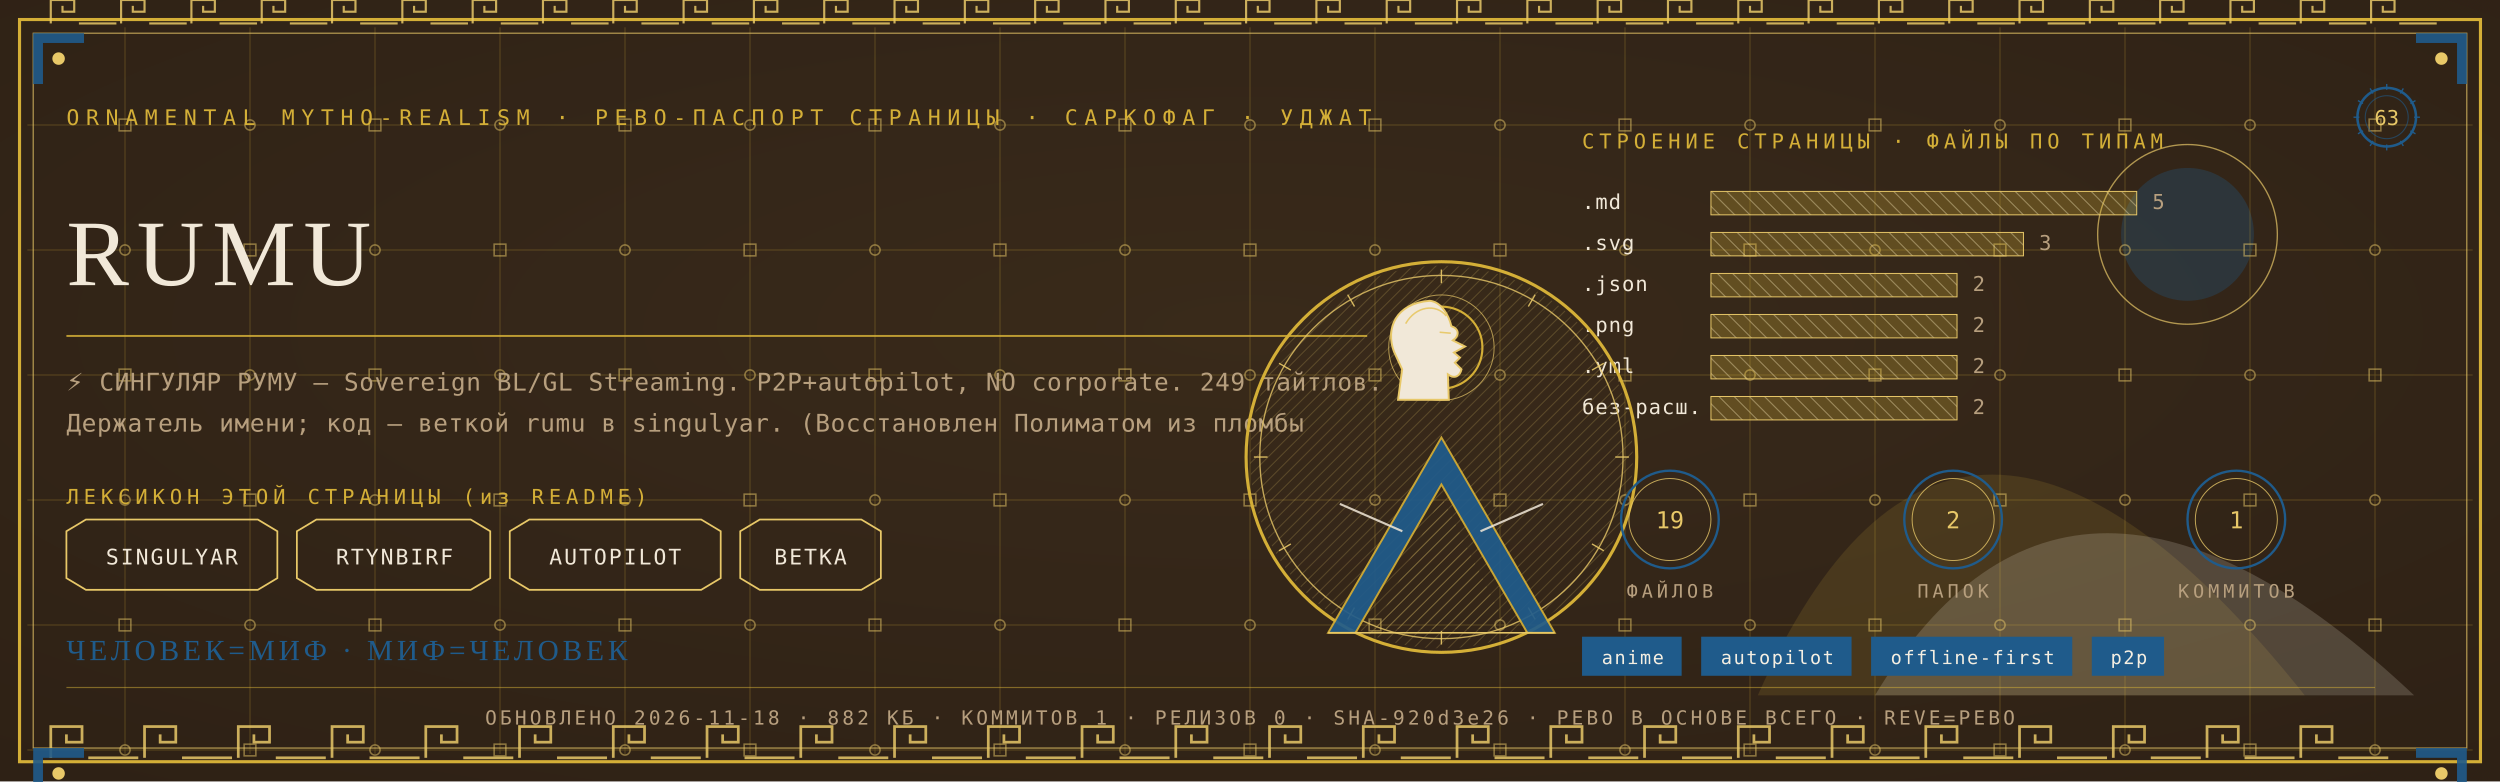
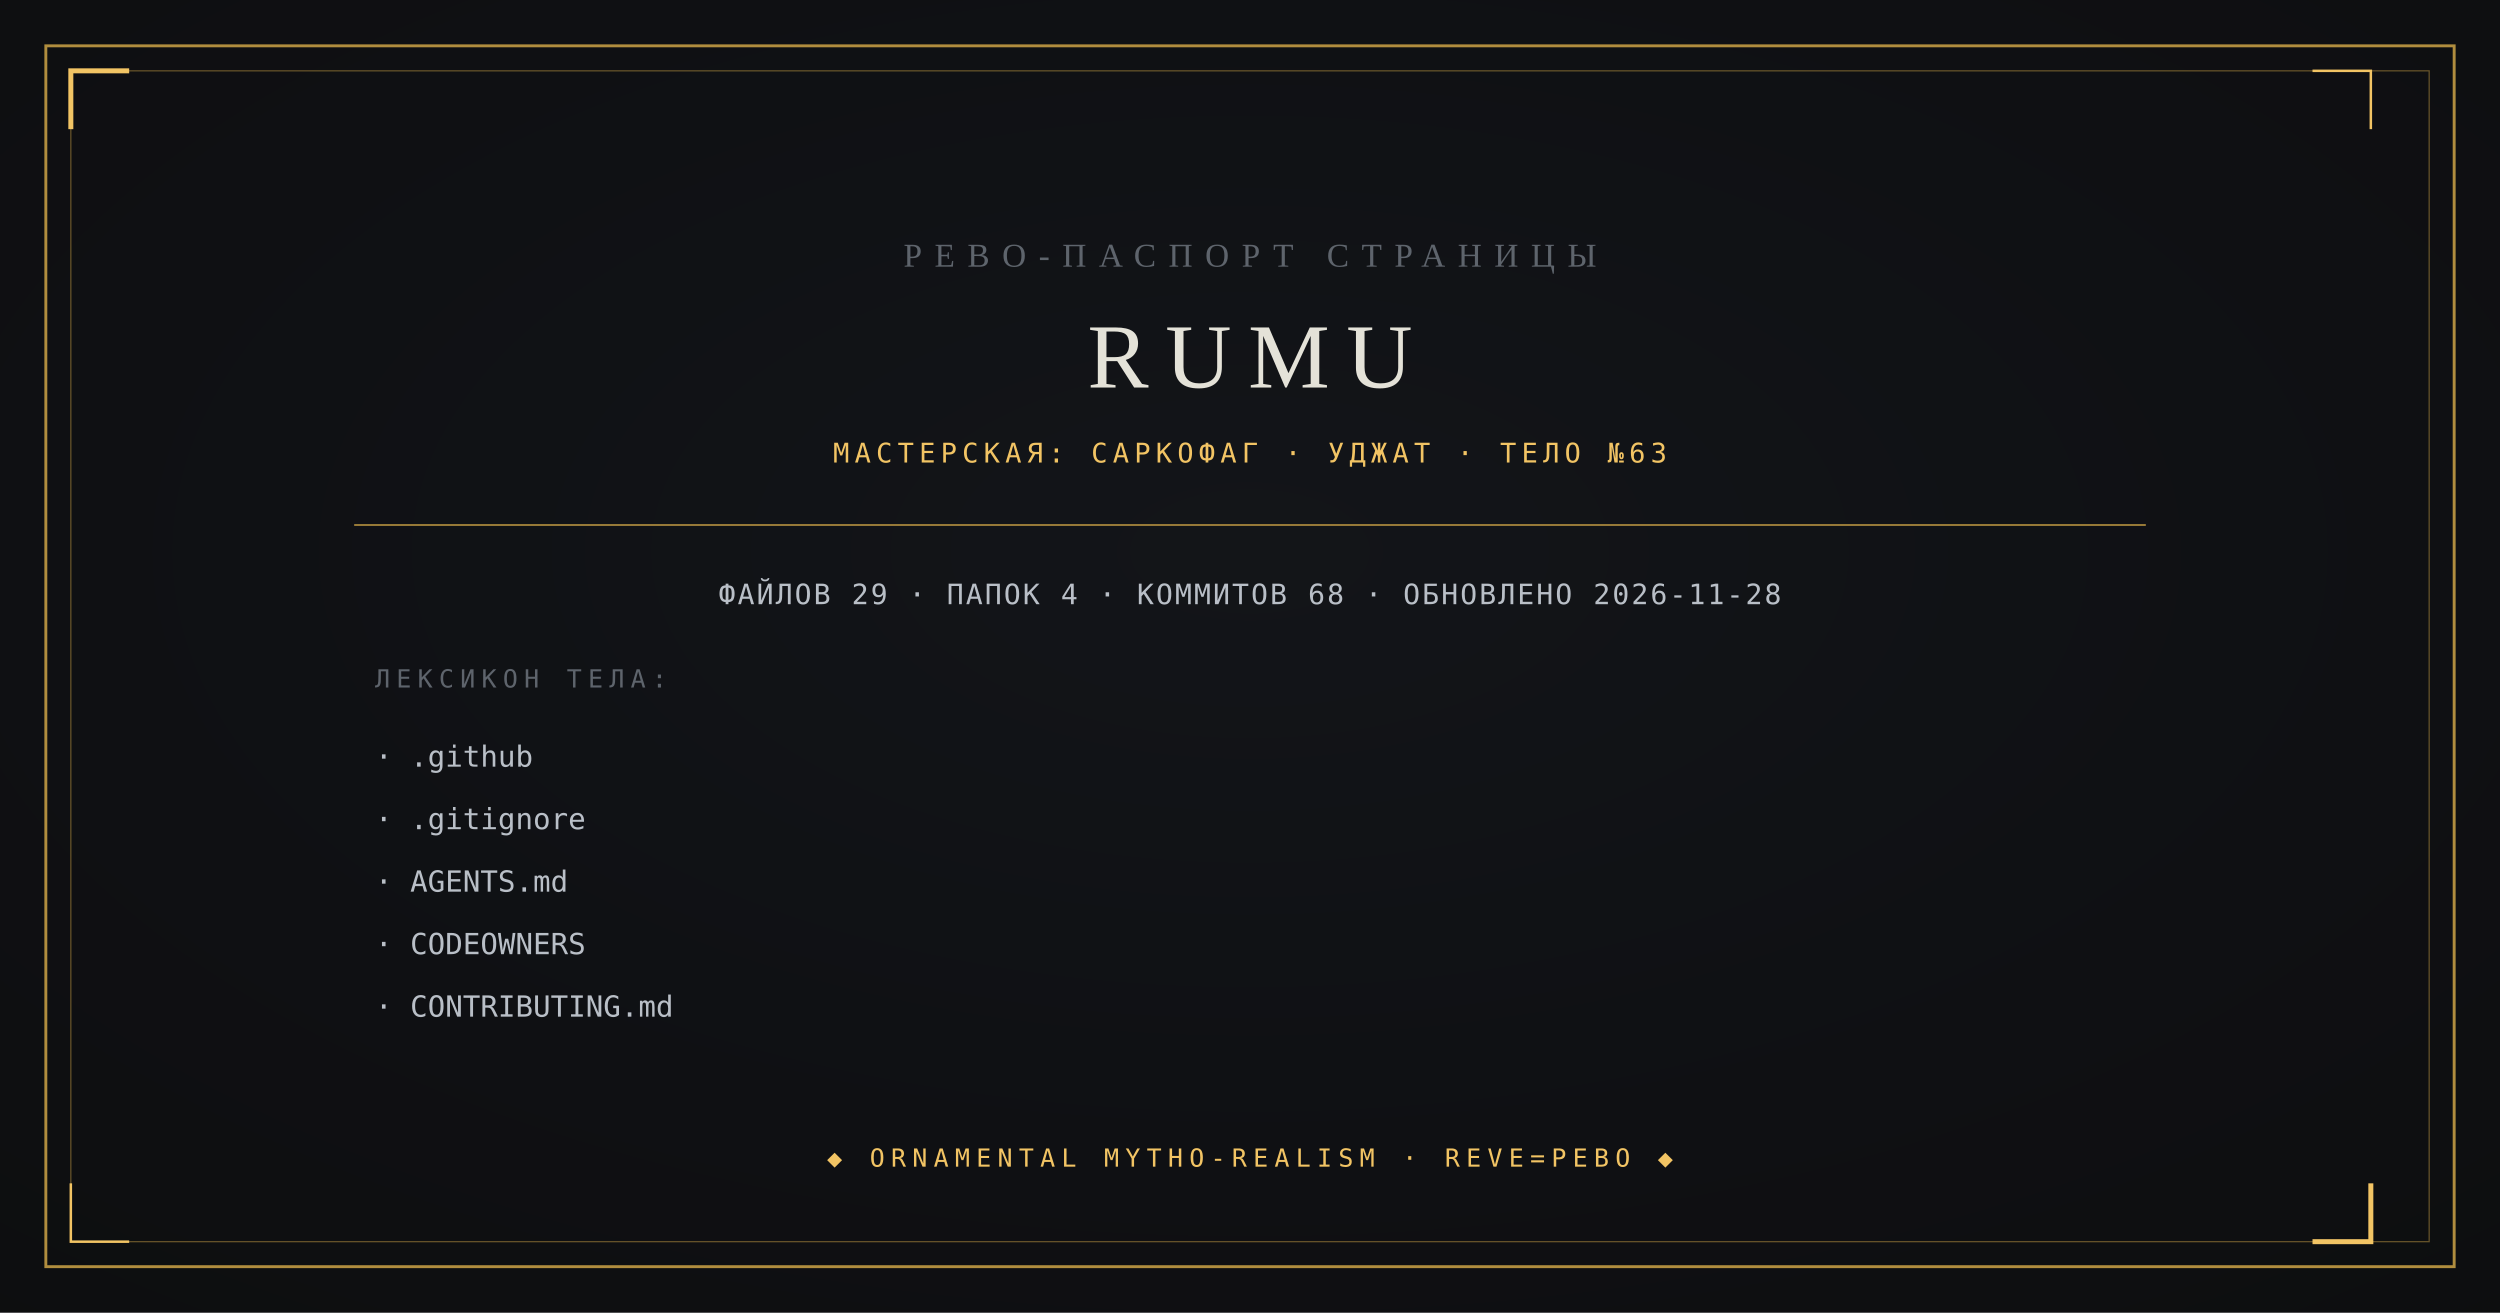
- <svg xmlns="http://www.w3.org/2000/svg" viewBox="0 0 1280 400" width="1280" height="400">
-   <defs>
-     <radialGradient id="rp63" cx="0.5" cy="0.42" r="1.1">
-       <stop offset="0" stop-color="#3A2A1B" />
-       <stop offset="1" stop-color="#2A1D12" />
-     </radialGradient>
-     <pattern id="hatchm" width="4.2" height="4.2" patternUnits="userSpaceOnUse" patternTransform="rotate(45)">
-       <rect width="4.2" height="4.2" fill="none" />
-       <line x1="0" y1="0" x2="0" y2="4.2" stroke="#E8C868" stroke-width="0.5" />
-     </pattern>
-     <pattern id="hatchv" width="5.5" height="5.5" patternUnits="userSpaceOnUse" patternTransform="rotate(-45)">
-       <rect width="5.5" height="5.5" fill="none" />
-       <line x1="0" y1="0" x2="0" y2="5.5" stroke="#F1E8D8" stroke-width="0.5" />
-     </pattern>
-   </defs>
-   <rect width="1280" height="400" fill="#2A1D12" />
-   <rect width="1280" height="400" fill="url(#rp63)" opacity="0.94" />
-   <path d="M 900 356 Q 1000 130 1180 356 Z" fill="#D4AF37" opacity="0.14" />
-   <path d="M 960 356 Q 1060 190 1236 356 Z" fill="#F1E8D8" opacity="0.18" />
-   <circle cx="1120" cy="120" r="34" fill="#1F5B8B" opacity="0.30" />
-   <circle cx="1120" cy="120" r="46" fill="none" stroke="#E8C868" stroke-width="0.7" opacity="0.7" />
-   <g stroke="#D4AF37" stroke-width="0.45" opacity="0.30">
-     <line x1="64" y1="14" x2="64" y2="386" />
-     <line x1="128" y1="14" x2="128" y2="386" />
-     <line x1="192" y1="14" x2="192" y2="386" />
-     <line x1="256" y1="14" x2="256" y2="386" />
-     <line x1="320" y1="14" x2="320" y2="386" />
-     <line x1="384" y1="14" x2="384" y2="386" />
-     <line x1="448" y1="14" x2="448" y2="386" />
-     <line x1="512" y1="14" x2="512" y2="386" />
-     <line x1="576" y1="14" x2="576" y2="386" />
-     <line x1="640" y1="14" x2="640" y2="386" />
-     <line x1="704" y1="14" x2="704" y2="386" />
-     <line x1="768" y1="14" x2="768" y2="386" />
-     <line x1="832" y1="14" x2="832" y2="386" />
-     <line x1="896" y1="14" x2="896" y2="386" />
-     <line x1="960" y1="14" x2="960" y2="386" />
-     <line x1="1024" y1="14" x2="1024" y2="386" />
-     <line x1="1088" y1="14" x2="1088" y2="386" />
-     <line x1="1152" y1="14" x2="1152" y2="386" />
-     <line x1="1216" y1="14" x2="1216" y2="386" />
-     <line x1="14" y1="64" x2="1266" y2="64" />
-     <line x1="14" y1="128" x2="1266" y2="128" />
-     <line x1="14" y1="192" x2="1266" y2="192" />
-     <line x1="14" y1="256" x2="1266" y2="256" />
-     <line x1="14" y1="320" x2="1266" y2="320" />
-     <line x1="14" y1="384" x2="1266" y2="384" />
-   </g>
-   <g fill="none" stroke="#E8C868" stroke-width="0.8" opacity="0.5">
-     <rect x="61" y="61" width="6" height="6" />
-     <circle cx="64" cy="128" r="2.6" />
-     <rect x="61" y="189" width="6" height="6" />
-     <circle cx="64" cy="256" r="2.6" />
-     <rect x="61" y="317" width="6" height="6" />
-     <circle cx="64" cy="384" r="2.6" />
-     <circle cx="128" cy="64" r="2.6" />
-     <rect x="125" y="125" width="6" height="6" />
-     <circle cx="128" cy="192" r="2.6" />
-     <rect x="125" y="253" width="6" height="6" />
-     <circle cx="128" cy="320" r="2.6" />
-     <rect x="125" y="381" width="6" height="6" />
-     <rect x="189" y="61" width="6" height="6" />
-     <circle cx="192" cy="128" r="2.6" />
-     <rect x="189" y="189" width="6" height="6" />
-     <circle cx="192" cy="256" r="2.6" />
-     <rect x="189" y="317" width="6" height="6" />
-     <circle cx="192" cy="384" r="2.6" />
-     <circle cx="256" cy="64" r="2.6" />
-     <rect x="253" y="125" width="6" height="6" />
-     <circle cx="256" cy="192" r="2.6" />
-     <rect x="253" y="253" width="6" height="6" />
-     <circle cx="256" cy="320" r="2.6" />
-     <rect x="253" y="381" width="6" height="6" />
-     <rect x="317" y="61" width="6" height="6" />
-     <circle cx="320" cy="128" r="2.6" />
-     <rect x="317" y="189" width="6" height="6" />
-     <circle cx="320" cy="256" r="2.6" />
-     <rect x="317" y="317" width="6" height="6" />
-     <circle cx="320" cy="384" r="2.6" />
-     <circle cx="384" cy="64" r="2.6" />
-     <rect x="381" y="125" width="6" height="6" />
-     <circle cx="384" cy="192" r="2.6" />
-     <rect x="381" y="253" width="6" height="6" />
-     <circle cx="384" cy="320" r="2.6" />
-     <rect x="381" y="381" width="6" height="6" />
-     <rect x="445" y="61" width="6" height="6" />
-     <circle cx="448" cy="128" r="2.6" />
-     <rect x="445" y="189" width="6" height="6" />
-     <circle cx="448" cy="256" r="2.6" />
-     <rect x="445" y="317" width="6" height="6" />
-     <circle cx="448" cy="384" r="2.6" />
-     <circle cx="512" cy="64" r="2.6" />
-     <rect x="509" y="125" width="6" height="6" />
-     <circle cx="512" cy="192" r="2.6" />
-     <rect x="509" y="253" width="6" height="6" />
-     <circle cx="512" cy="320" r="2.6" />
-     <rect x="509" y="381" width="6" height="6" />
-     <rect x="573" y="61" width="6" height="6" />
-     <circle cx="576" cy="128" r="2.6" />
-     <rect x="573" y="189" width="6" height="6" />
-     <circle cx="576" cy="256" r="2.6" />
-     <rect x="573" y="317" width="6" height="6" />
-     <circle cx="576" cy="384" r="2.6" />
-     <circle cx="640" cy="64" r="2.6" />
-     <rect x="637" y="125" width="6" height="6" />
-     <circle cx="640" cy="192" r="2.6" />
-     <rect x="637" y="253" width="6" height="6" />
-     <circle cx="640" cy="320" r="2.6" />
-     <rect x="637" y="381" width="6" height="6" />
-     <rect x="701" y="61" width="6" height="6" />
-     <circle cx="704" cy="128" r="2.6" />
-     <rect x="701" y="189" width="6" height="6" />
-     <circle cx="704" cy="256" r="2.6" />
-     <rect x="701" y="317" width="6" height="6" />
-     <circle cx="704" cy="384" r="2.6" />
-     <circle cx="768" cy="64" r="2.6" />
-     <rect x="765" y="125" width="6" height="6" />
-     <circle cx="768" cy="192" r="2.6" />
-     <rect x="765" y="253" width="6" height="6" />
-     <circle cx="768" cy="320" r="2.6" />
-     <rect x="765" y="381" width="6" height="6" />
-     <rect x="829" y="61" width="6" height="6" />
-     <circle cx="832" cy="128" r="2.6" />
-     <rect x="829" y="189" width="6" height="6" />
-     <circle cx="832" cy="256" r="2.6" />
-     <rect x="829" y="317" width="6" height="6" />
-     <circle cx="832" cy="384" r="2.6" />
-     <circle cx="896" cy="64" r="2.6" />
-     <rect x="893" y="125" width="6" height="6" />
-     <circle cx="896" cy="192" r="2.6" />
-     <rect x="893" y="253" width="6" height="6" />
-     <circle cx="896" cy="320" r="2.6" />
-     <rect x="893" y="381" width="6" height="6" />
-     <rect x="957" y="61" width="6" height="6" />
-     <circle cx="960" cy="128" r="2.6" />
-     <rect x="957" y="189" width="6" height="6" />
-     <circle cx="960" cy="256" r="2.6" />
-     <rect x="957" y="317" width="6" height="6" />
-     <circle cx="960" cy="384" r="2.6" />
-     <circle cx="1024" cy="64" r="2.6" />
-     <rect x="1021" y="125" width="6" height="6" />
-     <circle cx="1024" cy="192" r="2.6" />
-     <rect x="1021" y="253" width="6" height="6" />
-     <circle cx="1024" cy="320" r="2.6" />
-     <rect x="1021" y="381" width="6" height="6" />
-     <rect x="1085" y="61" width="6" height="6" />
-     <circle cx="1088" cy="128" r="2.6" />
-     <rect x="1085" y="189" width="6" height="6" />
-     <circle cx="1088" cy="256" r="2.6" />
-     <rect x="1085" y="317" width="6" height="6" />
-     <circle cx="1088" cy="384" r="2.6" />
-     <circle cx="1152" cy="64" r="2.6" />
-     <rect x="1149" y="125" width="6" height="6" />
-     <circle cx="1152" cy="192" r="2.6" />
-     <rect x="1149" y="253" width="6" height="6" />
-     <circle cx="1152" cy="320" r="2.6" />
-     <rect x="1149" y="381" width="6" height="6" />
-     <rect x="1213" y="61" width="6" height="6" />
-     <circle cx="1216" cy="128" r="2.6" />
-     <rect x="1213" y="189" width="6" height="6" />
-     <circle cx="1216" cy="256" r="2.6" />
-     <rect x="1213" y="317" width="6" height="6" />
-     <circle cx="1216" cy="384" r="2.6" />
-   </g>
-   <rect x="10" y="10" width="1260" height="380" fill="none" stroke="#D4AF37" stroke-width="1.6" />
-   <rect x="17" y="17" width="1246" height="366" fill="none" stroke="#E8C868" stroke-width="0.6" opacity="0.75" />
-   <g fill="none" stroke="#E8C868" stroke-width="1.4" opacity="0.85">
-     <path d="M 26 388 L 26 372 L 42 372 L 42 380.0 L 34.0 380.0 L 34.0 376.0" />
-     <line x1="45.2" y1="388" x2="70.8" y2="388" />
-     <path d="M 74 388 L 74 372 L 90 372 L 90 380.0 L 82.0 380.0 L 82.0 376.0" />
-     <line x1="93.2" y1="388" x2="118.8" y2="388" />
-     <path d="M 122 388 L 122 372 L 138 372 L 138 380.0 L 130.0 380.0 L 130.0 376.0" />
-     <line x1="141.2" y1="388" x2="166.8" y2="388" />
-     <path d="M 170 388 L 170 372 L 186 372 L 186 380.0 L 178.0 380.0 L 178.0 376.0" />
-     <line x1="189.2" y1="388" x2="214.8" y2="388" />
-     <path d="M 218 388 L 218 372 L 234 372 L 234 380.0 L 226.0 380.0 L 226.0 376.0" />
-     <line x1="237.2" y1="388" x2="262.8" y2="388" />
-     <path d="M 266 388 L 266 372 L 282 372 L 282 380.0 L 274.0 380.0 L 274.0 376.0" />
-     <line x1="285.2" y1="388" x2="310.8" y2="388" />
-     <path d="M 314 388 L 314 372 L 330 372 L 330 380.0 L 322.0 380.0 L 322.0 376.0" />
-     <line x1="333.2" y1="388" x2="358.8" y2="388" />
-     <path d="M 362 388 L 362 372 L 378 372 L 378 380.0 L 370.0 380.0 L 370.0 376.0" />
-     <line x1="381.2" y1="388" x2="406.8" y2="388" />
-     <path d="M 410 388 L 410 372 L 426 372 L 426 380.0 L 418.0 380.0 L 418.0 376.0" />
-     <line x1="429.2" y1="388" x2="454.8" y2="388" />
-     <path d="M 458 388 L 458 372 L 474 372 L 474 380.0 L 466.0 380.0 L 466.0 376.0" />
-     <line x1="477.2" y1="388" x2="502.8" y2="388" />
-     <path d="M 506 388 L 506 372 L 522 372 L 522 380.0 L 514.0 380.0 L 514.0 376.0" />
-     <line x1="525.2" y1="388" x2="550.8" y2="388" />
-     <path d="M 554 388 L 554 372 L 570 372 L 570 380.0 L 562.0 380.0 L 562.0 376.0" />
-     <line x1="573.2" y1="388" x2="598.8" y2="388" />
-     <path d="M 602 388 L 602 372 L 618 372 L 618 380.0 L 610.0 380.0 L 610.0 376.0" />
-     <line x1="621.2" y1="388" x2="646.8" y2="388" />
-     <path d="M 650 388 L 650 372 L 666 372 L 666 380.0 L 658.0 380.0 L 658.0 376.0" />
-     <line x1="669.2" y1="388" x2="694.8" y2="388" />
-     <path d="M 698 388 L 698 372 L 714 372 L 714 380.0 L 706.0 380.0 L 706.0 376.0" />
-     <line x1="717.2" y1="388" x2="742.8" y2="388" />
-     <path d="M 746 388 L 746 372 L 762 372 L 762 380.0 L 754.0 380.0 L 754.0 376.0" />
-     <line x1="765.2" y1="388" x2="790.8" y2="388" />
-     <path d="M 794 388 L 794 372 L 810 372 L 810 380.0 L 802.0 380.0 L 802.0 376.0" />
-     <line x1="813.2" y1="388" x2="838.8" y2="388" />
-     <path d="M 842 388 L 842 372 L 858 372 L 858 380.0 L 850.0 380.0 L 850.0 376.0" />
-     <line x1="861.2" y1="388" x2="886.8" y2="388" />
-     <path d="M 890 388 L 890 372 L 906 372 L 906 380.0 L 898.0 380.0 L 898.0 376.0" />
-     <line x1="909.2" y1="388" x2="934.8" y2="388" />
-     <path d="M 938 388 L 938 372 L 954 372 L 954 380.0 L 946.0 380.0 L 946.0 376.0" />
-     <line x1="957.2" y1="388" x2="982.8" y2="388" />
-     <path d="M 986 388 L 986 372 L 1002 372 L 1002 380.0 L 994.0 380.0 L 994.0 376.0" />
-     <line x1="1005.2" y1="388" x2="1030.8" y2="388" />
-     <path d="M 1034 388 L 1034 372 L 1050 372 L 1050 380.0 L 1042.0 380.0 L 1042.0 376.0" />
-     <line x1="1053.2" y1="388" x2="1078.8" y2="388" />
-     <path d="M 1082 388 L 1082 372 L 1098 372 L 1098 380.0 L 1090.0 380.0 L 1090.0 376.0" />
-     <line x1="1101.2" y1="388" x2="1126.8" y2="388" />
-     <path d="M 1130 388 L 1130 372 L 1146 372 L 1146 380.0 L 1138.0 380.0 L 1138.0 376.0" />
-     <line x1="1149.2" y1="388" x2="1174.8" y2="388" />
-     <path d="M 1178 388 L 1178 372 L 1194 372 L 1194 380.0 L 1186.0 380.0 L 1186.0 376.0" />
-     <line x1="1197.2" y1="388" x2="1222.8" y2="388" />
-   </g>
-   <g fill="none" stroke="#E8C868" stroke-width="1.1" opacity="0.85">
-     <path d="M 26 12 L 26 0 L 38 0 L 38 6.0 L 32.0 6.0 L 32.0 3.0" />
-     <line x1="40.4" y1="12" x2="59.6" y2="12" />
-     <path d="M 62 12 L 62 0 L 74 0 L 74 6.0 L 68.0 6.0 L 68.0 3.0" />
-     <line x1="76.4" y1="12" x2="95.6" y2="12" />
-     <path d="M 98 12 L 98 0 L 110 0 L 110 6.0 L 104.0 6.0 L 104.0 3.0" />
-     <line x1="112.4" y1="12" x2="131.6" y2="12" />
-     <path d="M 134 12 L 134 0 L 146 0 L 146 6.0 L 140.0 6.0 L 140.0 3.0" />
-     <line x1="148.4" y1="12" x2="167.6" y2="12" />
-     <path d="M 170 12 L 170 0 L 182 0 L 182 6.0 L 176.0 6.0 L 176.0 3.0" />
-     <line x1="184.4" y1="12" x2="203.6" y2="12" />
-     <path d="M 206 12 L 206 0 L 218 0 L 218 6.0 L 212.0 6.0 L 212.0 3.0" />
-     <line x1="220.4" y1="12" x2="239.6" y2="12" />
-     <path d="M 242 12 L 242 0 L 254 0 L 254 6.0 L 248.0 6.0 L 248.0 3.0" />
-     <line x1="256.4" y1="12" x2="275.6" y2="12" />
-     <path d="M 278 12 L 278 0 L 290 0 L 290 6.0 L 284.0 6.0 L 284.0 3.0" />
-     <line x1="292.4" y1="12" x2="311.6" y2="12" />
-     <path d="M 314 12 L 314 0 L 326 0 L 326 6.0 L 320.0 6.0 L 320.0 3.0" />
-     <line x1="328.4" y1="12" x2="347.6" y2="12" />
-     <path d="M 350 12 L 350 0 L 362 0 L 362 6.0 L 356.0 6.0 L 356.0 3.0" />
-     <line x1="364.4" y1="12" x2="383.6" y2="12" />
-     <path d="M 386 12 L 386 0 L 398 0 L 398 6.0 L 392.0 6.0 L 392.0 3.0" />
-     <line x1="400.4" y1="12" x2="419.6" y2="12" />
-     <path d="M 422 12 L 422 0 L 434 0 L 434 6.0 L 428.0 6.0 L 428.0 3.0" />
-     <line x1="436.4" y1="12" x2="455.6" y2="12" />
-     <path d="M 458 12 L 458 0 L 470 0 L 470 6.0 L 464.0 6.0 L 464.0 3.0" />
-     <line x1="472.4" y1="12" x2="491.6" y2="12" />
-     <path d="M 494 12 L 494 0 L 506 0 L 506 6.0 L 500.0 6.0 L 500.0 3.0" />
-     <line x1="508.4" y1="12" x2="527.6" y2="12" />
-     <path d="M 530 12 L 530 0 L 542 0 L 542 6.0 L 536.0 6.0 L 536.0 3.0" />
-     <line x1="544.4" y1="12" x2="563.6" y2="12" />
-     <path d="M 566 12 L 566 0 L 578 0 L 578 6.0 L 572.0 6.0 L 572.0 3.0" />
-     <line x1="580.4" y1="12" x2="599.6" y2="12" />
-     <path d="M 602 12 L 602 0 L 614 0 L 614 6.0 L 608.0 6.0 L 608.0 3.0" />
-     <line x1="616.4" y1="12" x2="635.6" y2="12" />
-     <path d="M 638 12 L 638 0 L 650 0 L 650 6.0 L 644.0 6.0 L 644.0 3.0" />
-     <line x1="652.4" y1="12" x2="671.6" y2="12" />
-     <path d="M 674 12 L 674 0 L 686 0 L 686 6.0 L 680.0 6.0 L 680.0 3.0" />
-     <line x1="688.4" y1="12" x2="707.6" y2="12" />
-     <path d="M 710 12 L 710 0 L 722 0 L 722 6.0 L 716.0 6.0 L 716.0 3.0" />
-     <line x1="724.4" y1="12" x2="743.6" y2="12" />
-     <path d="M 746 12 L 746 0 L 758 0 L 758 6.0 L 752.0 6.0 L 752.0 3.0" />
-     <line x1="760.4" y1="12" x2="779.6" y2="12" />
-     <path d="M 782 12 L 782 0 L 794 0 L 794 6.0 L 788.0 6.0 L 788.0 3.0" />
-     <line x1="796.4" y1="12" x2="815.6" y2="12" />
-     <path d="M 818 12 L 818 0 L 830 0 L 830 6.0 L 824.0 6.0 L 824.0 3.0" />
-     <line x1="832.4" y1="12" x2="851.6" y2="12" />
-     <path d="M 854 12 L 854 0 L 866 0 L 866 6.0 L 860.0 6.0 L 860.0 3.0" />
-     <line x1="868.4" y1="12" x2="887.6" y2="12" />
-     <path d="M 890 12 L 890 0 L 902 0 L 902 6.0 L 896.0 6.0 L 896.0 3.0" />
-     <line x1="904.4" y1="12" x2="923.6" y2="12" />
-     <path d="M 926 12 L 926 0 L 938 0 L 938 6.0 L 932.0 6.0 L 932.0 3.0" />
-     <line x1="940.4" y1="12" x2="959.6" y2="12" />
-     <path d="M 962 12 L 962 0 L 974 0 L 974 6.0 L 968.0 6.0 L 968.0 3.0" />
-     <line x1="976.4" y1="12" x2="995.6" y2="12" />
-     <path d="M 998 12 L 998 0 L 1010 0 L 1010 6.0 L 1004.0 6.0 L 1004.0 3.0" />
-     <line x1="1012.4" y1="12" x2="1031.6" y2="12" />
-     <path d="M 1034 12 L 1034 0 L 1046 0 L 1046 6.0 L 1040.0 6.0 L 1040.0 3.0" />
-     <line x1="1048.4" y1="12" x2="1067.6" y2="12" />
-     <path d="M 1070 12 L 1070 0 L 1082 0 L 1082 6.0 L 1076.0 6.0 L 1076.0 3.0" />
-     <line x1="1084.4" y1="12" x2="1103.6" y2="12" />
-     <path d="M 1106 12 L 1106 0 L 1118 0 L 1118 6.0 L 1112.0 6.0 L 1112.0 3.0" />
-     <line x1="1120.4" y1="12" x2="1139.6" y2="12" />
-     <path d="M 1142 12 L 1142 0 L 1154 0 L 1154 6.0 L 1148.0 6.0 L 1148.0 3.0" />
-     <line x1="1156.4" y1="12" x2="1175.6" y2="12" />
-     <path d="M 1178 12 L 1178 0 L 1190 0 L 1190 6.0 L 1184.0 6.0 L 1184.0 3.0" />
-     <line x1="1192.4" y1="12" x2="1211.6" y2="12" />
-     <path d="M 1214 12 L 1214 0 L 1226 0 L 1226 6.0 L 1220.0 6.0 L 1220.0 3.0" />
-     <line x1="1228.4" y1="12" x2="1247.6" y2="12" />
-   </g>
-   <g transform="translate(17,17) scale(1,1)">
-     <path d="M 0 0 L 26 0 L 26 5 L 5 5 L 5 26 L 0 26 Z" fill="#1F5B8B" opacity="0.9" />
-     <circle cx="13" cy="13" r="3.2" fill="#E8C868" />
-   </g>
-   <g transform="translate(1263,17) scale(-1,1)">
-     <path d="M 0 0 L 26 0 L 26 5 L 5 5 L 5 26 L 0 26 Z" fill="#1F5B8B" opacity="0.9" />
-     <circle cx="13" cy="13" r="3.2" fill="#E8C868" />
-   </g>
-   <g transform="translate(17,383) scale(1,1)">
-     <path d="M 0 0 L 26 0 L 26 5 L 5 5 L 5 26 L 0 26 Z" fill="#1F5B8B" opacity="0.9" />
-     <circle cx="13" cy="13" r="3.2" fill="#E8C868" />
-   </g>
-   <g transform="translate(1263,383) scale(-1,1)">
-     <path d="M 0 0 L 26 0 L 26 5 L 5 5 L 5 26 L 0 26 Z" fill="#1F5B8B" opacity="0.9" />
-     <circle cx="13" cy="13" r="3.2" fill="#E8C868" />
-   </g>
-   <text x="34" y="64" font-family="'Cascadia Mono', ui-monospace, Consolas, monospace" font-size="11" fill="#D4AF37" letter-spacing="3.4">ORNAMENTAL MYTHO-REALISM · РЕВО-ПАСПОРТ СТРАНИЦЫ · САРКОФАГ · УДЖАТ</text>
-   <g transform="translate(1222,60)">
-     <circle r="15" fill="none" stroke="#1F5B8B" stroke-width="1.3" />
-     <circle r="11" fill="none" stroke="#1F5B8B" stroke-width="0.55" opacity="0.6" />
-     <text y="4" text-anchor="middle" font-family="'Cascadia Mono', ui-monospace, Consolas, monospace" font-size="10.5" fill="#E8C868">63</text>
-     <g stroke="#1F5B8B" stroke-width="0.7">
-       <line x1="0" y1="-17" x2="0" y2="-14" transform="rotate(0)" />
-       <line x1="0" y1="-17" x2="0" y2="-14" transform="rotate(30)" />
-       <line x1="0" y1="-17" x2="0" y2="-14" transform="rotate(60)" />
-       <line x1="0" y1="-17" x2="0" y2="-14" transform="rotate(90)" />
-       <line x1="0" y1="-17" x2="0" y2="-14" transform="rotate(120)" />
-       <line x1="0" y1="-17" x2="0" y2="-14" transform="rotate(150)" />
-       <line x1="0" y1="-17" x2="0" y2="-14" transform="rotate(180)" />
-       <line x1="0" y1="-17" x2="0" y2="-14" transform="rotate(210)" />
-       <line x1="0" y1="-17" x2="0" y2="-14" transform="rotate(240)" />
-       <line x1="0" y1="-17" x2="0" y2="-14" transform="rotate(270)" />
-       <line x1="0" y1="-17" x2="0" y2="-14" transform="rotate(300)" />
-       <line x1="0" y1="-17" x2="0" y2="-14" transform="rotate(330)" />
-     </g>
-   </g>
-   <text x="34" y="146" font-family="Georgia, 'Times New Roman', serif" font-size="48.0" fill="#F1E8D8" letter-spacing="4">RUMU</text>
-   <line x1="34" y1="172" x2="700" y2="172" stroke="#D4AF37" stroke-width="1" opacity="0.85" />
-   <text x="34" y="200" font-family="'Cascadia Mono', ui-monospace, Consolas, monospace" font-size="12.5" fill="#B79F7E" letter-spacing="0.3">⚡ СИНГУЛЯР РУМУ — Sovereign BL/GL Streaming. P2P+autopilot, NO corporate. 249 тайтлов.</text>
-   <text x="34" y="221" font-family="'Cascadia Mono', ui-monospace, Consolas, monospace" font-size="12.5" fill="#B79F7E" letter-spacing="0.3">Держатель имени; код — веткой rumu в singulyar. (Восстановлен Полиматом из пломбы</text>
-   <text x="34" y="258" font-family="'Cascadia Mono', ui-monospace, Consolas, monospace" font-size="10.5" fill="#D4AF37" letter-spacing="2.5">ЛЕКСИКОН ЭТОЙ СТРАНИЦЫ (из README)</text>
-   <path d="M 34 272 L 44 266 L 132 266 L 142 272 L 142 296 L 132 302 L 44 302 L 34 296 Z" fill="none" stroke="#E8C868" stroke-width="0.9" />
-   <text x="88" y="289" text-anchor="middle" font-family="'Cascadia Mono', ui-monospace, Consolas, monospace" font-size="11" fill="#F1E8D8" letter-spacing="1">SINGULYAR</text>
-   <path d="M 152 272 L 162 266 L 241 266 L 251 272 L 251 296 L 241 302 L 162 302 L 152 296 Z" fill="none" stroke="#E8C868" stroke-width="0.9" />
-   <text x="202" y="289" text-anchor="middle" font-family="'Cascadia Mono', ui-monospace, Consolas, monospace" font-size="11" fill="#F1E8D8" letter-spacing="1">RTYNBIRF</text>
-   <path d="M 261 272 L 271 266 L 359 266 L 369 272 L 369 296 L 359 302 L 271 302 L 261 296 Z" fill="none" stroke="#E8C868" stroke-width="0.9" />
-   <text x="315" y="289" text-anchor="middle" font-family="'Cascadia Mono', ui-monospace, Consolas, monospace" font-size="11" fill="#F1E8D8" letter-spacing="1">AUTOPILOT</text>
-   <path d="M 379 272 L 389 266 L 441 266 L 451 272 L 451 296 L 441 302 L 389 302 L 379 296 Z" fill="none" stroke="#E8C868" stroke-width="0.9" />
-   <text x="415" y="289" text-anchor="middle" font-family="'Cascadia Mono', ui-monospace, Consolas, monospace" font-size="11" fill="#F1E8D8" letter-spacing="1">ВЕТКА</text>
-   <text x="810" y="76" font-family="'Cascadia Mono', ui-monospace, Consolas, monospace" font-size="10.5" fill="#D4AF37" letter-spacing="2.5">СТРОЕНИЕ СТРАНИЦЫ · ФАЙЛЫ ПО ТИПАМ</text>
-   <text x="810" y="107" font-family="'Cascadia Mono', ui-monospace, Consolas, monospace" font-size="10.5" fill="#F1E8D8" letter-spacing="0.5">.md</text>
-   <rect x="876" y="98" width="218" height="12" fill="url(#hatchv)" opacity="0.9" />
-   <rect x="876" y="98" width="218" height="12" fill="#D4AF37" opacity="0.28" />
-   <rect x="876" y="98" width="218" height="12" fill="none" stroke="#E8C868" stroke-width="0.5" />
-   <text x="1102" y="107" font-family="'Cascadia Mono', ui-monospace, Consolas, monospace" font-size="10.5" fill="#B79F7E">5</text>
-   <text x="810" y="128" font-family="'Cascadia Mono', ui-monospace, Consolas, monospace" font-size="10.5" fill="#F1E8D8" letter-spacing="0.5">.svg</text>
-   <rect x="876" y="119" width="160" height="12" fill="url(#hatchv)" opacity="0.9" />
-   <rect x="876" y="119" width="160" height="12" fill="#D4AF37" opacity="0.28" />
-   <rect x="876" y="119" width="160" height="12" fill="none" stroke="#E8C868" stroke-width="0.5" />
-   <text x="1044" y="128" font-family="'Cascadia Mono', ui-monospace, Consolas, monospace" font-size="10.5" fill="#B79F7E">3</text>
-   <text x="810" y="149" font-family="'Cascadia Mono', ui-monospace, Consolas, monospace" font-size="10.5" fill="#F1E8D8" letter-spacing="0.5">.json</text>
-   <rect x="876" y="140" width="126" height="12" fill="url(#hatchv)" opacity="0.9" />
-   <rect x="876" y="140" width="126" height="12" fill="#D4AF37" opacity="0.28" />
-   <rect x="876" y="140" width="126" height="12" fill="none" stroke="#E8C868" stroke-width="0.5" />
-   <text x="1010" y="149" font-family="'Cascadia Mono', ui-monospace, Consolas, monospace" font-size="10.5" fill="#B79F7E">2</text>
-   <text x="810" y="170" font-family="'Cascadia Mono', ui-monospace, Consolas, monospace" font-size="10.5" fill="#F1E8D8" letter-spacing="0.5">.png</text>
-   <rect x="876" y="161" width="126" height="12" fill="url(#hatchv)" opacity="0.9" />
-   <rect x="876" y="161" width="126" height="12" fill="#D4AF37" opacity="0.28" />
-   <rect x="876" y="161" width="126" height="12" fill="none" stroke="#E8C868" stroke-width="0.5" />
-   <text x="1010" y="170" font-family="'Cascadia Mono', ui-monospace, Consolas, monospace" font-size="10.5" fill="#B79F7E">2</text>
-   <text x="810" y="191" font-family="'Cascadia Mono', ui-monospace, Consolas, monospace" font-size="10.5" fill="#F1E8D8" letter-spacing="0.5">.yml</text>
-   <rect x="876" y="182" width="126" height="12" fill="url(#hatchv)" opacity="0.9" />
-   <rect x="876" y="182" width="126" height="12" fill="#D4AF37" opacity="0.28" />
-   <rect x="876" y="182" width="126" height="12" fill="none" stroke="#E8C868" stroke-width="0.5" />
-   <text x="1010" y="191" font-family="'Cascadia Mono', ui-monospace, Consolas, monospace" font-size="10.5" fill="#B79F7E">2</text>
-   <text x="810" y="212" font-family="'Cascadia Mono', ui-monospace, Consolas, monospace" font-size="10.5" fill="#F1E8D8" letter-spacing="0.5">без-расш.</text>
-   <rect x="876" y="203" width="126" height="12" fill="url(#hatchv)" opacity="0.9" />
-   <rect x="876" y="203" width="126" height="12" fill="#D4AF37" opacity="0.28" />
-   <rect x="876" y="203" width="126" height="12" fill="none" stroke="#E8C868" stroke-width="0.5" />
-   <text x="1010" y="212" font-family="'Cascadia Mono', ui-monospace, Consolas, monospace" font-size="10.5" fill="#B79F7E">2</text>
-   <g transform="translate(738,234)">
-     <circle r="100" fill="none" stroke="#D4AF37" stroke-width="1.6" />
-     <circle r="93" fill="none" stroke="#E8C868" stroke-width="0.7" opacity="0.8" />
-     <circle r="98" fill="url(#hatchm)" opacity="0.4" />
-     <g stroke="#E8C868" stroke-width="0.7" opacity="0.9">
-       <line x1="0" y1="-96" x2="0" y2="-89" transform="rotate(0)" />
-       <line x1="0" y1="-96" x2="0" y2="-89" transform="rotate(30)" />
-       <line x1="0" y1="-96" x2="0" y2="-89" transform="rotate(60)" />
-       <line x1="0" y1="-96" x2="0" y2="-89" transform="rotate(90)" />
-       <line x1="0" y1="-96" x2="0" y2="-89" transform="rotate(120)" />
-       <line x1="0" y1="-96" x2="0" y2="-89" transform="rotate(150)" />
-       <line x1="0" y1="-96" x2="0" y2="-89" transform="rotate(180)" />
-       <line x1="0" y1="-96" x2="0" y2="-89" transform="rotate(210)" />
-       <line x1="0" y1="-96" x2="0" y2="-89" transform="rotate(240)" />
-       <line x1="0" y1="-96" x2="0" y2="-89" transform="rotate(270)" />
-       <line x1="0" y1="-96" x2="0" y2="-89" transform="rotate(300)" />
-       <line x1="0" y1="-96" x2="0" y2="-89" transform="rotate(330)" />
-     </g>
-     <circle cy="-56" r="21" fill="none" stroke="#D4AF37" stroke-width="1.1" />
-     <circle cy="-56" r="27" fill="none" stroke="#E8C868" stroke-width="0.5" opacity="0.7" />
-     <path d="M -6.0 -80.0 C -23.5 -78.7 -28.7 -65.7 -24.3 -54.0 L -20.1 -44.9 L -22.2 -29.3 L 3.8 -29.3 L 3.3 -42.3 C 6.9 -39.7 9.5 -41.5 10.3 -44.9 L 6.9 -48.3 L 9.5 -50.9 L 6.4 -53.5 L 12.1 -56.6 L 5.9 -59.7 C 9.5 -62.3 9.0 -65.7 5.1 -67.0 C 3.8 -72.7 -0.1 -79.5 -6.0 -80.0 Z" fill="#F1E8D8" stroke="#E8C868" stroke-width="1.0" />
-     <g fill="none" stroke="#E8C868" stroke-width="0.8" opacity="0.95">
-       <path d="M -18.3 -68.3 C -13.1 -77.4 -2.7 -78.7 2.5 -72.2" />
-       <path d="M -0.9 -63.9 L 4.8 -63.4" />
-     </g>
-     <path d="M -58.0 90.0 L 0 -10.0 L 58.0 90.0 L 44.0 90.0 L 0 14.0 L -44.0 90.0 Z" fill="#1F5B8B" opacity="0.92" stroke="#D4AF37" stroke-width="1.0" />
-     <path d="M -34.0 88.0 L 0 20.0 L 34.0 88.0" fill="url(#hatchm)" opacity="0.5" stroke="none" />
-     <path d="M -58.0 90.0 L 58.0 90.0" fill="none" stroke="#E8C868" stroke-width="0.8" />
-     <path d="M -52.0 24.0 L -20.0 38.0" fill="none" stroke="#F1E8D8" stroke-width="1.1" opacity="0.85" />
-     <path d="M 52.0 24.0 L 20.0 38.0" fill="none" stroke="#F1E8D8" stroke-width="1.1" opacity="0.85" />
-   </g>
-   <g transform="translate(855,266)">
-     <circle r="25" fill="none" stroke="#1F5B8B" stroke-width="1.2" />
-     <circle r="21" fill="none" stroke="#E8C868" stroke-width="0.5" opacity="0.8" />
-     <text y="4.5" text-anchor="middle" font-family="'Cascadia Mono', ui-monospace, Consolas, monospace" font-size="12" fill="#E8C868">19</text>
-     <text y="40" text-anchor="middle" font-family="'Cascadia Mono', ui-monospace, Consolas, monospace" font-size="9.5" fill="#B79F7E" letter-spacing="2">ФАЙЛОВ</text>
-   </g>
-   <g transform="translate(1000,266)">
-     <circle r="25" fill="none" stroke="#1F5B8B" stroke-width="1.2" />
-     <circle r="21" fill="none" stroke="#E8C868" stroke-width="0.5" opacity="0.8" />
-     <text y="4.5" text-anchor="middle" font-family="'Cascadia Mono', ui-monospace, Consolas, monospace" font-size="12" fill="#E8C868">2</text>
-     <text y="40" text-anchor="middle" font-family="'Cascadia Mono', ui-monospace, Consolas, monospace" font-size="9.5" fill="#B79F7E" letter-spacing="2">ПАПОК</text>
-   </g>
-   <g transform="translate(1145,266)">
-     <circle r="25" fill="none" stroke="#1F5B8B" stroke-width="1.2" />
-     <circle r="21" fill="none" stroke="#E8C868" stroke-width="0.5" opacity="0.8" />
-     <text y="4.5" text-anchor="middle" font-family="'Cascadia Mono', ui-monospace, Consolas, monospace" font-size="12" fill="#E8C868">1</text>
-     <text y="40" text-anchor="middle" font-family="'Cascadia Mono', ui-monospace, Consolas, monospace" font-size="9.5" fill="#B79F7E" letter-spacing="2">КОММИТОВ</text>
-   </g>
-   <rect x="810" y="326" rx="0" width="51" height="20" fill="#1F5B8B" />
-   <text x="836" y="340" text-anchor="middle" font-family="'Cascadia Mono', ui-monospace, Consolas, monospace" font-size="9.5" fill="#F5EFE2" letter-spacing="0.8">anime</text>
-   <rect x="871" y="326" rx="0" width="77" height="20" fill="#1F5B8B" />
-   <text x="910" y="340" text-anchor="middle" font-family="'Cascadia Mono', ui-monospace, Consolas, monospace" font-size="9.5" fill="#F5EFE2" letter-spacing="0.8">autopilot</text>
-   <rect x="958" y="326" rx="0" width="103" height="20" fill="#1F5B8B" />
-   <text x="1010" y="340" text-anchor="middle" font-family="'Cascadia Mono', ui-monospace, Consolas, monospace" font-size="9.5" fill="#F5EFE2" letter-spacing="0.8">offline-first</text>
-   <rect x="1071" y="326" rx="0" width="37" height="20" fill="#1F5B8B" />
-   <text x="1090" y="340" text-anchor="middle" font-family="'Cascadia Mono', ui-monospace, Consolas, monospace" font-size="9.5" fill="#F5EFE2" letter-spacing="0.8">p2p</text>
-   <text x="34" y="338" font-family="Georgia, 'Times New Roman', serif" font-size="15" fill="#1F5B8B" letter-spacing="2">ЧЕЛОВЕК=МИФ · МИФ=ЧЕЛОВЕК</text>
-   <line x1="34" y1="352" x2="1216" y2="352" stroke="#D4AF37" stroke-width="0.6" opacity="0.5" />
-   <text x="640" y="371" text-anchor="middle" font-family="'Cascadia Mono', ui-monospace, Consolas, monospace" font-size="10" fill="#B79F7E" letter-spacing="1.6">ОБНОВЛЕНО 2026-11-18 · 882 КБ · КОММИТОВ 1 · РЕЛИЗОВ 0 · SHA-920d3e26 · РЕВО В ОСНОВЕ ВСЕГО · REVE=РЕВО</text>
+ <svg xmlns="http://www.w3.org/2000/svg" viewBox="0 0 1200 630" width="1200" height="630">
+   <rect width="1200" height="630" fill="#0B0C0E" />
+   <radialGradient id="v" cx="0.5" cy="0.42" r="0.95">
+     <stop offset="0" stop-color="#14161A" />
+     <stop offset="1" stop-color="#0B0C0E" />
+   </radialGradient>
+   <rect width="1200" height="630" fill="url(#v)" opacity="0.9" />
+   <rect x="22" y="22" width="1156" height="586" fill="none" stroke="#B08D3E" stroke-width="1.4" />
+   <rect x="34" y="34" width="1132" height="562" fill="none" stroke="#B08D3E" stroke-width="0.6" opacity="0.55" />
+   <path d="M 34 62 L 34 34 L 62 34" fill="none" stroke="#F2C464" stroke-width="2.4" />
+   <path d="M 1138 568 L 1138 596 L 1110 596" fill="none" stroke="#F2C464" stroke-width="2.4" />
+   <path d="M 1138 62 L 1138 34 L 1110 34" fill="none" stroke="#F2C464" stroke-width="1.2" />
+   <path d="M 62 596 L 34 596 L 34 568" fill="none" stroke="#F2C464" stroke-width="1.2" />
+   <text x="600" y="128" text-anchor="middle" font-family="Georgia, 'Times New Roman', serif" font-size="16" fill="#5E646C" letter-spacing="6">РЕВО-ПАСПОРТ СТРАНИЦЫ</text>
+   <text x="600" y="186" text-anchor="middle" font-family="Georgia, 'Times New Roman', serif" font-size="44" fill="#E4E2D8" letter-spacing="8">RUMU</text>
+   <text x="600" y="222" text-anchor="middle" font-family="ui-monospace, Consolas, monospace" font-size="13" fill="#F2C464" letter-spacing="2.5">МАСТЕРСКАЯ: САРКОФАГ · УДЖАТ · ТЕЛО №63</text>
+   <line x1="170" y1="252" x2="1030" y2="252" stroke="#B08D3E" stroke-width="0.8" />
+   <text x="600" y="290" text-anchor="middle" font-family="ui-monospace, Consolas, monospace" font-size="13.5" fill="#B9BFC7" letter-spacing="1">ФАЙЛОВ 29 · ПАПОК 4 · КОММИТОВ 68 · ОБНОВЛЕНО 2026-11-28</text>
+   <text x="180" y="330" font-family="ui-monospace, Consolas, monospace" font-size="12" fill="#5E646C" letter-spacing="3">ЛЕКСИКОН ТЕЛА:</text>
+   <text x="180" y="368" font-family="ui-monospace, Consolas, monospace" font-size="14" fill="#B9BFC7">· .github</text>
+   <text x="180" y="398" font-family="ui-monospace, Consolas, monospace" font-size="14" fill="#B9BFC7">· .gitignore</text>
+   <text x="180" y="428" font-family="ui-monospace, Consolas, monospace" font-size="14" fill="#B9BFC7">· AGENTS.md</text>
+   <text x="180" y="458" font-family="ui-monospace, Consolas, monospace" font-size="14" fill="#B9BFC7">· CODEOWNERS</text>
+   <text x="180" y="488" font-family="ui-monospace, Consolas, monospace" font-size="14" fill="#B9BFC7">· CONTRIBUTING.md</text>
+   <text x="600" y="560" text-anchor="middle" font-family="ui-monospace, Consolas, monospace" font-size="12" fill="#F2C464" letter-spacing="3">◆ ORNAMENTAL MYTHO-REALISM · REVE=РЕВО ◆</text>
</svg>
